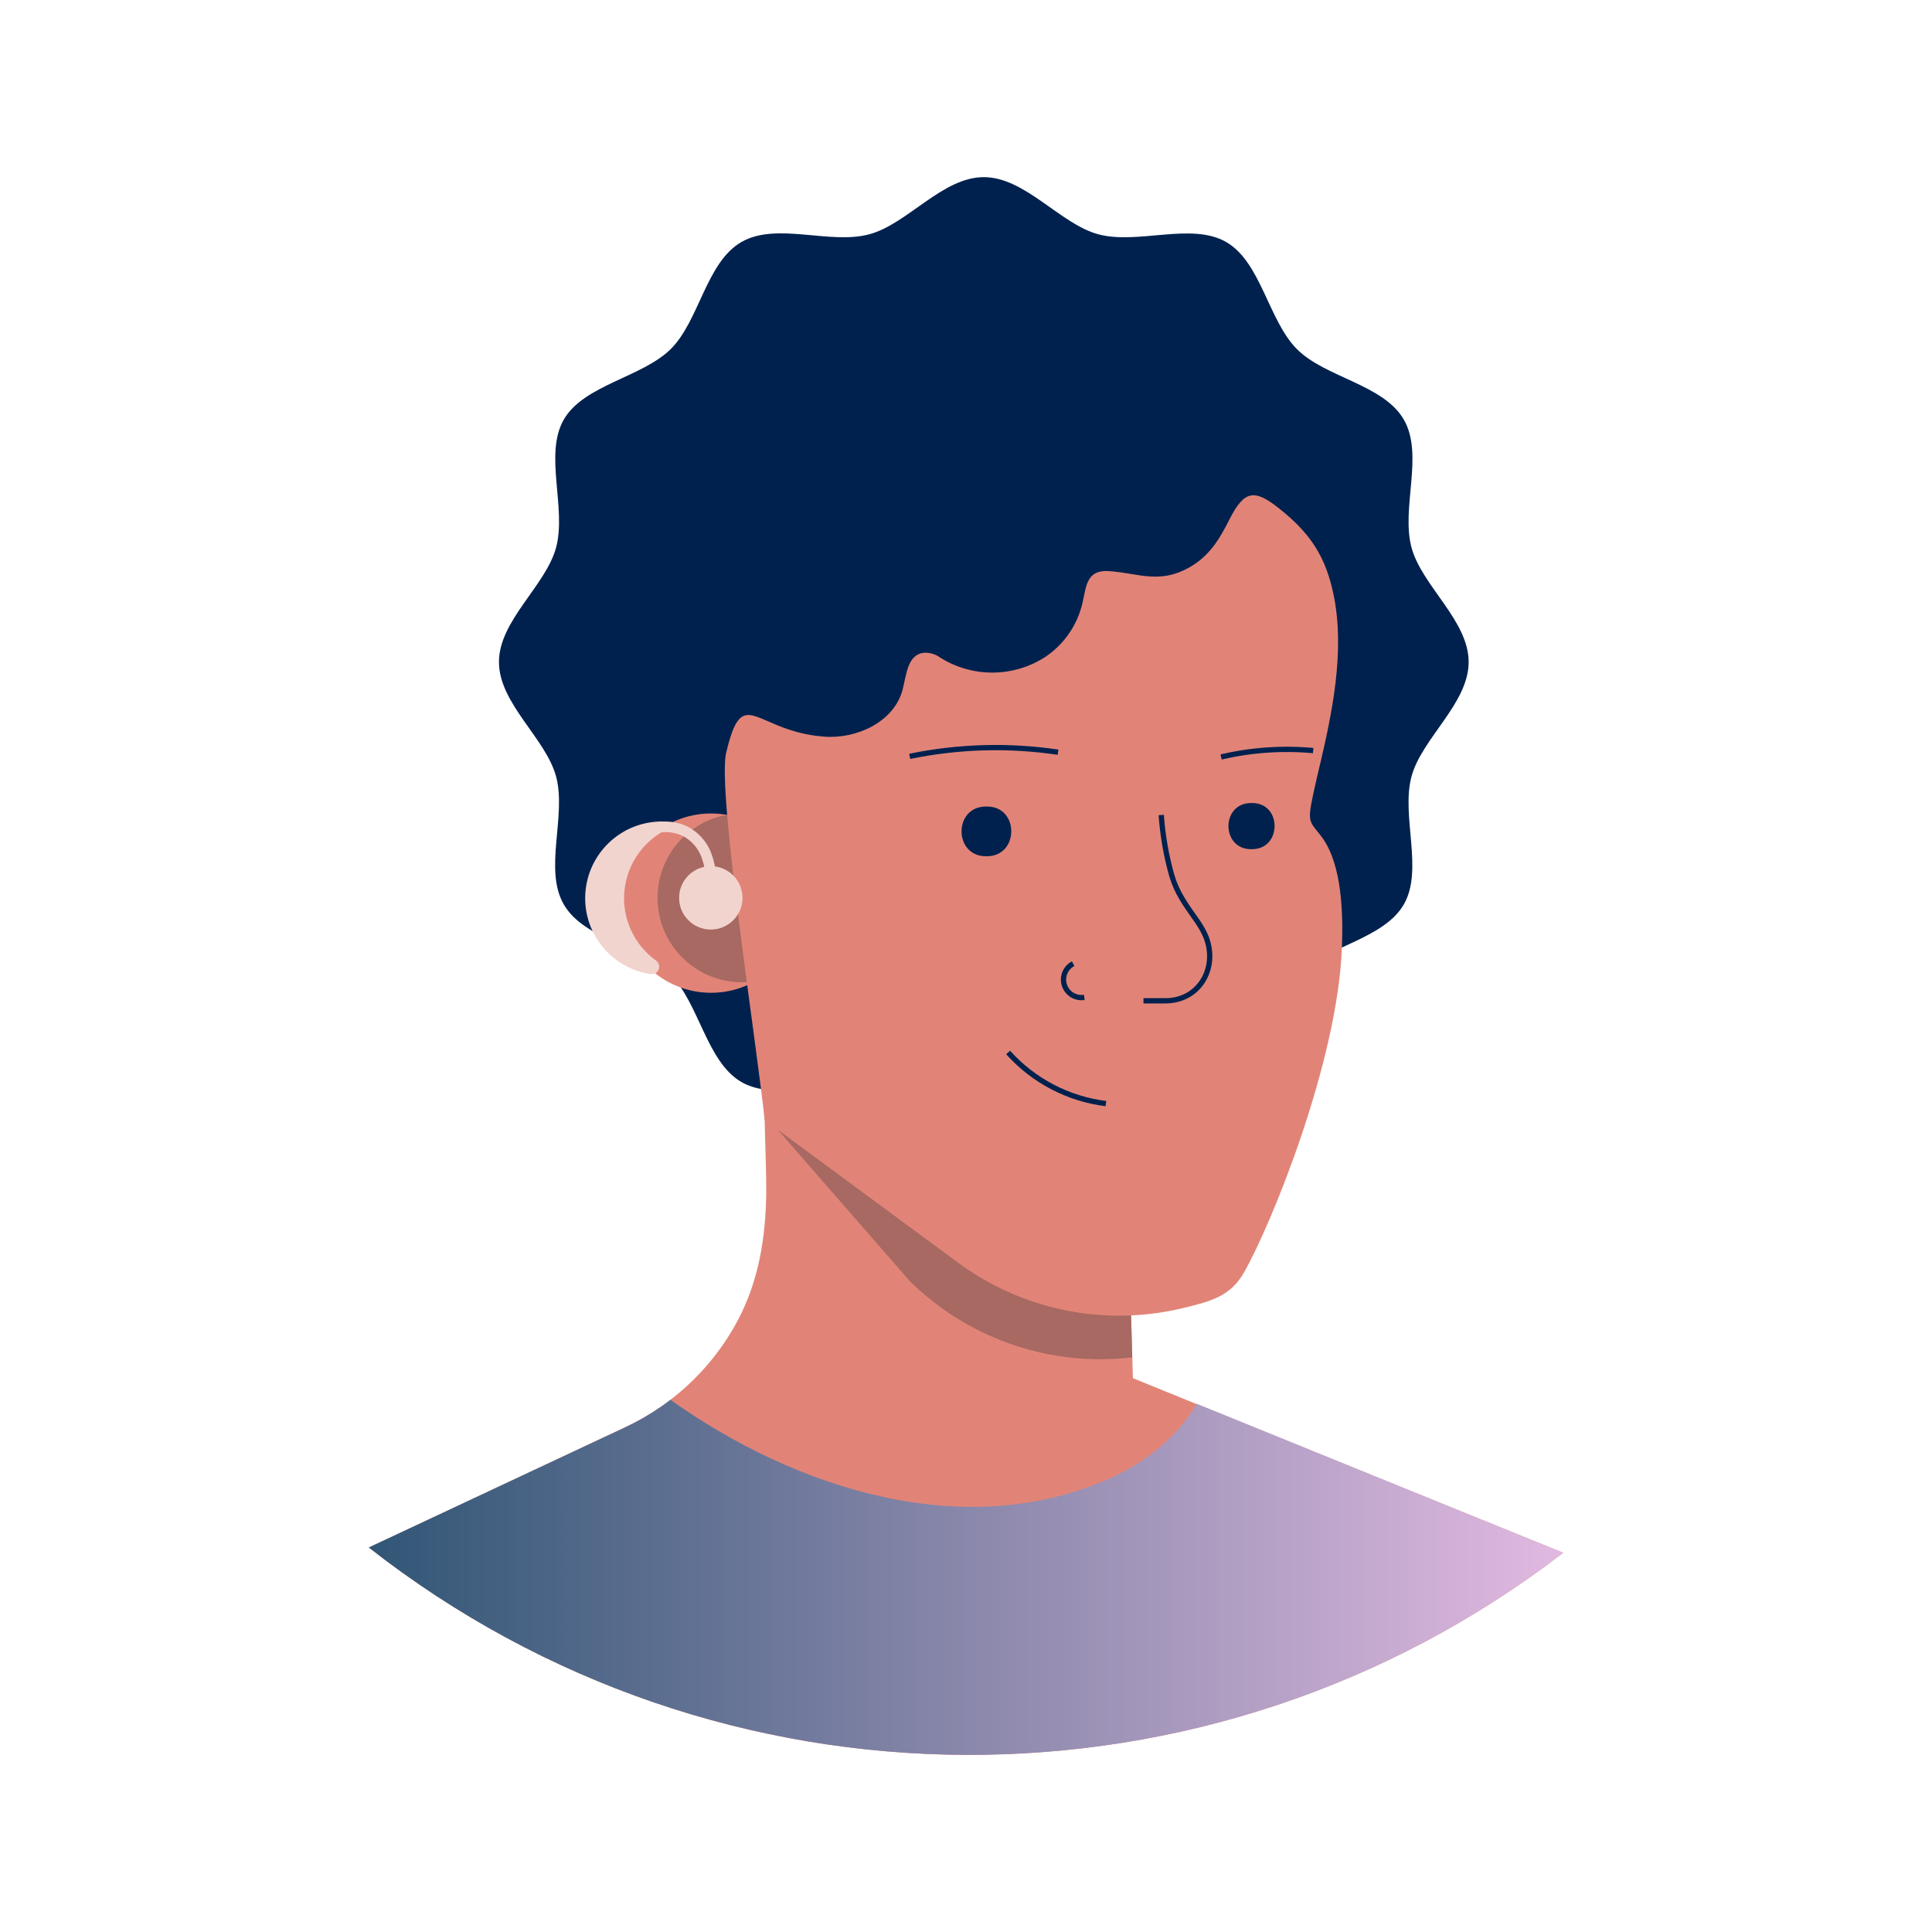
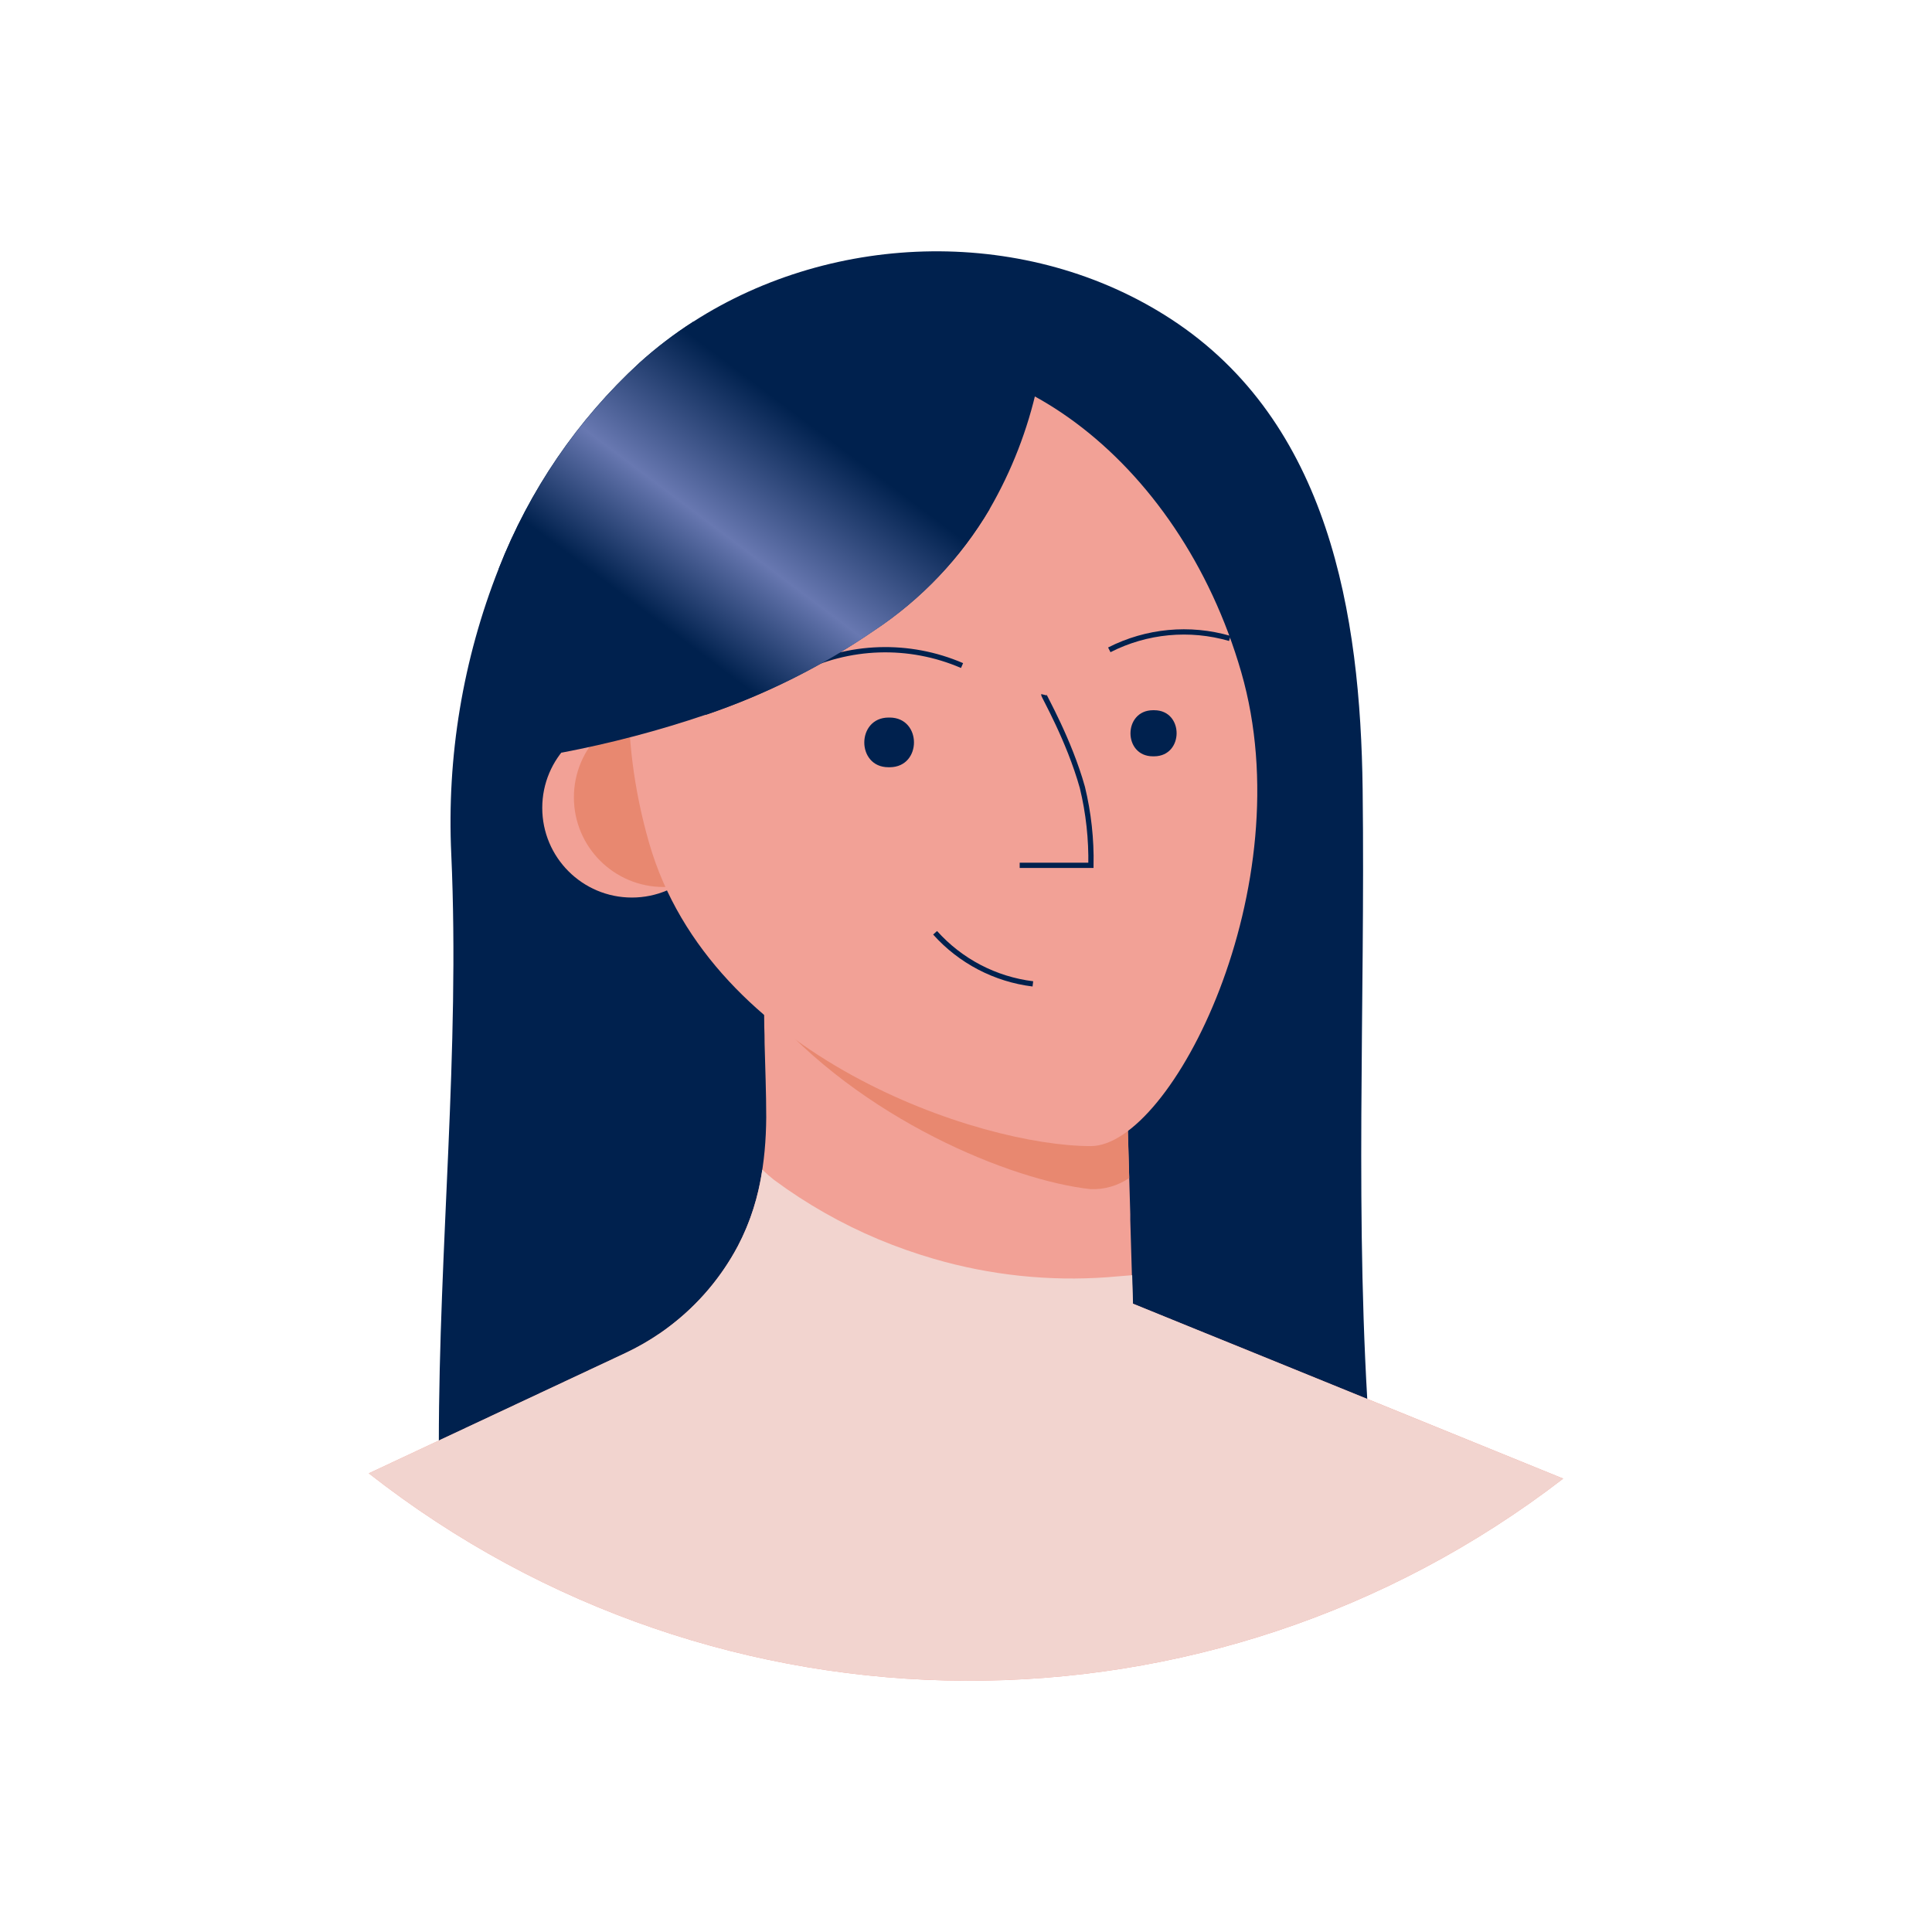
<svg xmlns="http://www.w3.org/2000/svg" width="800px" height="800px" viewBox="0 0 366.34 366.34" id="Layer_1" data-name="Layer 1">
  <defs>
-     <style>.cls-1{fill:#00214e;}.cls-2{fill:#e18477;}.cls-3{fill:#a76962;}.cls-4,.cls-7{fill:none;stroke-miterlimit:10;}.cls-4{stroke:#00214e;}.cls-5{fill:url(#linear-gradient);}.cls-6{fill:#f2d4cf;}.cls-7{stroke:#f2d4cf;stroke-width:2px;}</style>
-     <linearGradient id="linear-gradient" x1="69.93" y1="299.08" x2="296.41" y2="299.08" gradientUnits="userSpaceOnUse">
-       <stop offset="0" stop-color="#315676" />
-       <stop offset="1" stop-color="#e1b9e0" />
+     <style>.cls-1{fill:#00214e;}.cls-2{fill:#f2a196;}.cls-3{fill:#e88870;}.cls-4{fill:none;stroke:#00214e;stroke-miterlimit:10;}.cls-5{fill:#f2d4cf;}.cls-6{fill:url(#linear-gradient);}</style>
+     <linearGradient id="linear-gradient" x1="109.87" y1="140.89" x2="166.58" y2="65.41" gradientUnits="userSpaceOnUse">
+       <stop offset="0.29" stop-color="#00214e" />
+       <stop offset="0.51" stop-color="#6878b1" />
+       <stop offset="0.79" stop-color="#00214e" />
    </linearGradient>
  </defs>
-   <path class="cls-1" d="M278.48,125.53c0,7.87-8.9,14.47-10.84,21.73-2,7.52,2.34,17.67-1.46,24.25s-14.87,8-20.28,13.37-6.71,16.42-13.38,20.28-16.73-.54-24.24,1.47c-7.26,1.94-13.86,10.84-21.74,10.84s-14.47-8.9-21.73-10.84c-7.51-2-17.67,2.34-24.24-1.47s-8-14.86-13.38-20.28-16.42-6.7-20.28-13.37.54-16.73-1.46-24.25c-1.94-7.26-10.84-13.86-10.84-21.73s8.9-14.47,10.84-21.73c2-7.52-2.34-17.67,1.46-24.25s14.87-8,20.28-13.37,6.7-16.42,13.38-20.28,16.73.54,24.24-1.47c7.26-1.94,13.86-10.84,21.73-10.84s14.48,8.9,21.74,10.84c7.51,2,17.66-2.34,24.24,1.47s8,14.86,13.38,20.28,16.42,6.7,20.28,13.37-.55,16.73,1.46,24.25C269.58,111.06,278.48,117.66,278.48,125.53Z" />
-   <circle class="cls-2" cx="134.82" cy="171.25" r="17" />
-   <circle class="cls-3" cx="140.68" cy="170.25" r="16" />
-   <path class="cls-2" d="M296.41,294.43a184.56,184.56,0,0,1-226.48-1l48.66-22.81a46.83,46.83,0,0,0,6.65-3.82c.64-.44,1.28-.9,1.89-1.38a46.35,46.35,0,0,0,12.78-15.09c4-7.55,5.32-15.89,5.38-24.39,0-5.72-.31-11.44-.37-17.17q-.06-4.75-.1-9.51l2,1L152,203l2.41.41,27.88,4.74,31.12,5.3.94,32,.46,15.54v.33l12.1,4.92Z" />
-   <path class="cls-3" d="M214.69,257.38l-1.54.16a51.49,51.49,0,0,1-40.67-14.65L145.1,211.48c-.09-2.9-.2-1.1-.23-4q-.06-4.75-.1-9.51l2,1,5.2,2.69,2.41.41,27.88,4.74,31.12,5.3.94,32Z" />
-   <path class="cls-2" d="M139.93,136.65c-.79,1-1.49,2.95-2.24,6.11-1.73,7.33,5.85,55.46,7.3,69.62l36.42,26.86a51.51,51.51,0,0,0,42.29,8.94c5.87-1.39,9.59-2.29,12.24-7,5.12-9,17.69-39.79,18.51-61.51.23-6.16.08-15.56-3.72-20.82-1.85-2.55-2.8-2.6-2.13-6.21s1.68-7.47,2.51-11.21c2.29-10.33,4.12-22,.81-32.28-1.76-5.5-4.87-9.14-9.29-12.67-4.72-3.78-6.67-3.6-9.5,2-1.91,3.8-3.83,7-7.7,9.16-5.61,3.11-9.43,1.09-15,.66-4.88-.37-4.36,3.4-5.43,7a16.87,16.87,0,0,1-6.77,9.25,18.53,18.53,0,0,1-20,.11,4.75,4.75,0,0,0-2.85-.89c-3.34.18-3.49,4.19-4.25,7.07-1.61,6-8.62,9.32-14.85,8.84C146.12,138.92,142.5,133.26,139.93,136.65Z" />
-   <path class="cls-4" d="M220.19,154.54a57.27,57.27,0,0,0,2,11.48c1,3.31,2.52,5.37,4.52,8.22a18.39,18.39,0,0,1,1.79,3c2.64,5.94-.87,12.53-7.55,12.53h-4.13" />
-   <path class="cls-4" d="M191.16,199.57a29.83,29.83,0,0,0,18.54,9.69" />
-   <path class="cls-4" d="M172.49,143.42a80.57,80.57,0,0,1,28.13-.79" />
-   <path class="cls-4" d="M231.54,143.53A55,55,0,0,1,249,142.32" />
-   <path class="cls-5" d="M296.41,294.43a184.56,184.56,0,0,1-226.48-1l48.66-22.81a46.83,46.83,0,0,0,6.65-3.82c.64-.44,1.28-.9,1.89-1.38,23.55,16.76,55.69,27.33,83.49,14.82,6.62-3,12.7-7.84,16.3-14.06Z" />
-   <path class="cls-4" d="M203.49,182.73a3.41,3.41,0,0,0,2.11,6.39" />
-   <path class="cls-1" d="M187.17,152.93c6.11,0,6.11,9.38,0,9.43h-.27c-6.1-.05-6.1-9.38,0-9.43h.27Z" />
-   <path class="cls-1" d="M237.44,152.27c5.66,0,5.66,8.7,0,8.75h-.26c-5.66-.05-5.66-8.7,0-8.75h.26Z" />
-   <circle class="cls-6" cx="134.78" cy="170.25" r="6.01" />
-   <path class="cls-6" d="M123.39,184.72c-.38-.06-.76-.13-1.14-.22a14.55,14.55,0,0,1,3.3-28.73h0a.92.92,0,0,1,.42,1.74,14.56,14.56,0,0,0-1.59,24.62A1.43,1.43,0,0,1,123.39,184.72Z" />
-   <path class="cls-7" d="M123.06,157.35a8.76,8.76,0,0,1,6.42.07,8.4,8.4,0,0,1,4.58,5.09,12.89,12.89,0,0,1,.72,5" />
+   <path class="cls-1" d="M258.38,149.67c-.41-33.19-6.33-69.59-36.31-89.15C195,42.86,158.32,43.72,131.45,61a77.55,77.55,0,0,0-10.22,7.8,105.09,105.09,0,0,0-26.66,39,130.84,130.84,0,0,0-9,54.2c1.67,37.14-2.36,74.39-2.36,111.68,0,1.29,0,2.77,1,3.59a4.27,4.27,0,0,0,3,.59c15.62-.87,29.45-3.57,44.53-6.08,18.8-3.12,39.07-2.23,58.1-3.42,11.33-.66,23.24-2.49,34.57-2,3.61.16,35.22,4.85,35.36,6.8C256.75,231.8,258.89,191,258.38,149.67ZM148,145.49l-14.09-10a130.31,130.31,0,0,0,31.94-16,70.63,70.63,0,0,0,21.84-23l5.71,3.61Z" />
+   <path class="cls-2" d="M296.41,280.37a184.56,184.56,0,0,1-226.48-1l48.66-22.81a47.68,47.68,0,0,0,4.35-2.34l1.12-.7c.4-.25.79-.51,1.18-.78a46.54,46.54,0,0,0,14.67-16.47c4-7.55,5.32-15.89,5.38-24.39,0-4.67-.19-9.34-.31-14q0-1.57-.06-3.15-.06-4.75-.1-9.51l.07,0,1.91,1,5.2,2.69,30.29,5.15,31.12,5.3.71,24,.2,6.88,0,1.07.47,15.87,11.47,4.67,9,3.64Z" />
+   <path class="cls-3" d="M214.12,223.37a12.12,12.12,0,0,1-7.34,2.11C192,223.89,163.14,212.3,145,190.85q0-1.57-.06-3.15l0-2.47,1.91,1,5.2,2.69,30.29,5.15,31.12,5.3Z" />
+   <circle class="cls-2" cx="119.82" cy="153.19" r="17" />
+   <circle class="cls-3" cx="125.82" cy="151.19" r="17" />
+   <path class="cls-2" d="M235.36,127.45c11.74,40.68-13.2,89.87-28.54,89.87-21,0-72-16.78-83.73-57.46S127,78.94,158,70,223.62,86.76,235.36,127.45Z" />
+   <path class="cls-4" d="M177.31,176.87a29.74,29.74,0,0,0,18.54,9.69" />
+   <path class="cls-4" d="M197.93,131.73c-.05.2,4.79,8.56,7.31,17.59a58,58,0,0,1,1.62,14.76H193.35" />
+   <path class="cls-4" d="M210.34,123.22a31.18,31.18,0,0,1,22.85-2.16" />
+   <path class="cls-4" d="M151.19,127.2a36.75,36.75,0,0,1,31.23-1" />
+   <path class="cls-1" d="M168.73,136.06c6.1.05,6.1,9.38,0,9.42h-.27c-6.1,0-6.1-9.37,0-9.42h.27Z" />
+   <path class="cls-1" d="M218.86,134.67c5.66,0,5.66,8.7,0,8.74h-.25c-5.67,0-5.67-8.7,0-8.74h.25Z" />
+   <path class="cls-1" d="M198.93,59.32a113.91,113.91,0,0,1-2.27,14,81,81,0,0,1-9,23.18,70.63,70.63,0,0,1-21.84,23,130.31,130.31,0,0,1-31.94,16,202.94,202.94,0,0,1-27.46,7.23c.31-7.63,0-17.07.94-25.93.7-6.36,2.1-12.43,4.92-17.32a79.54,79.54,0,0,1,32.19-30.3l.12-.06C159.38,61.51,182.29,54,198.93,59.32Z" />
+   <path class="cls-5" d="M296.41,280.37a184.56,184.56,0,0,1-226.48-1l48.66-22.81a46.83,46.83,0,0,0,6.65-3.82c.64-.44,1.28-.9,1.89-1.38a46.35,46.35,0,0,0,12.78-15.09,44.69,44.69,0,0,0,4.64-14.48,28.66,28.66,0,0,0,2.22,1.94A95.14,95.14,0,0,0,166.59,235a99,99,0,0,0,10.46,3.69,93.52,93.52,0,0,0,33,3.49c1.54-.12,3.09-.27,4.63-.38l.15,5.08v.33l12.1,4.92Z" />
+   <path class="cls-6" d="M187.64,96.54a70.63,70.63,0,0,1-21.84,23,130.31,130.31,0,0,1-31.94,16l-26.52-18.7-12.77-9a105.09,105.09,0,0,1,26.66-39A77.55,77.55,0,0,1,131.45,61l13,8.22Z" />
</svg>
